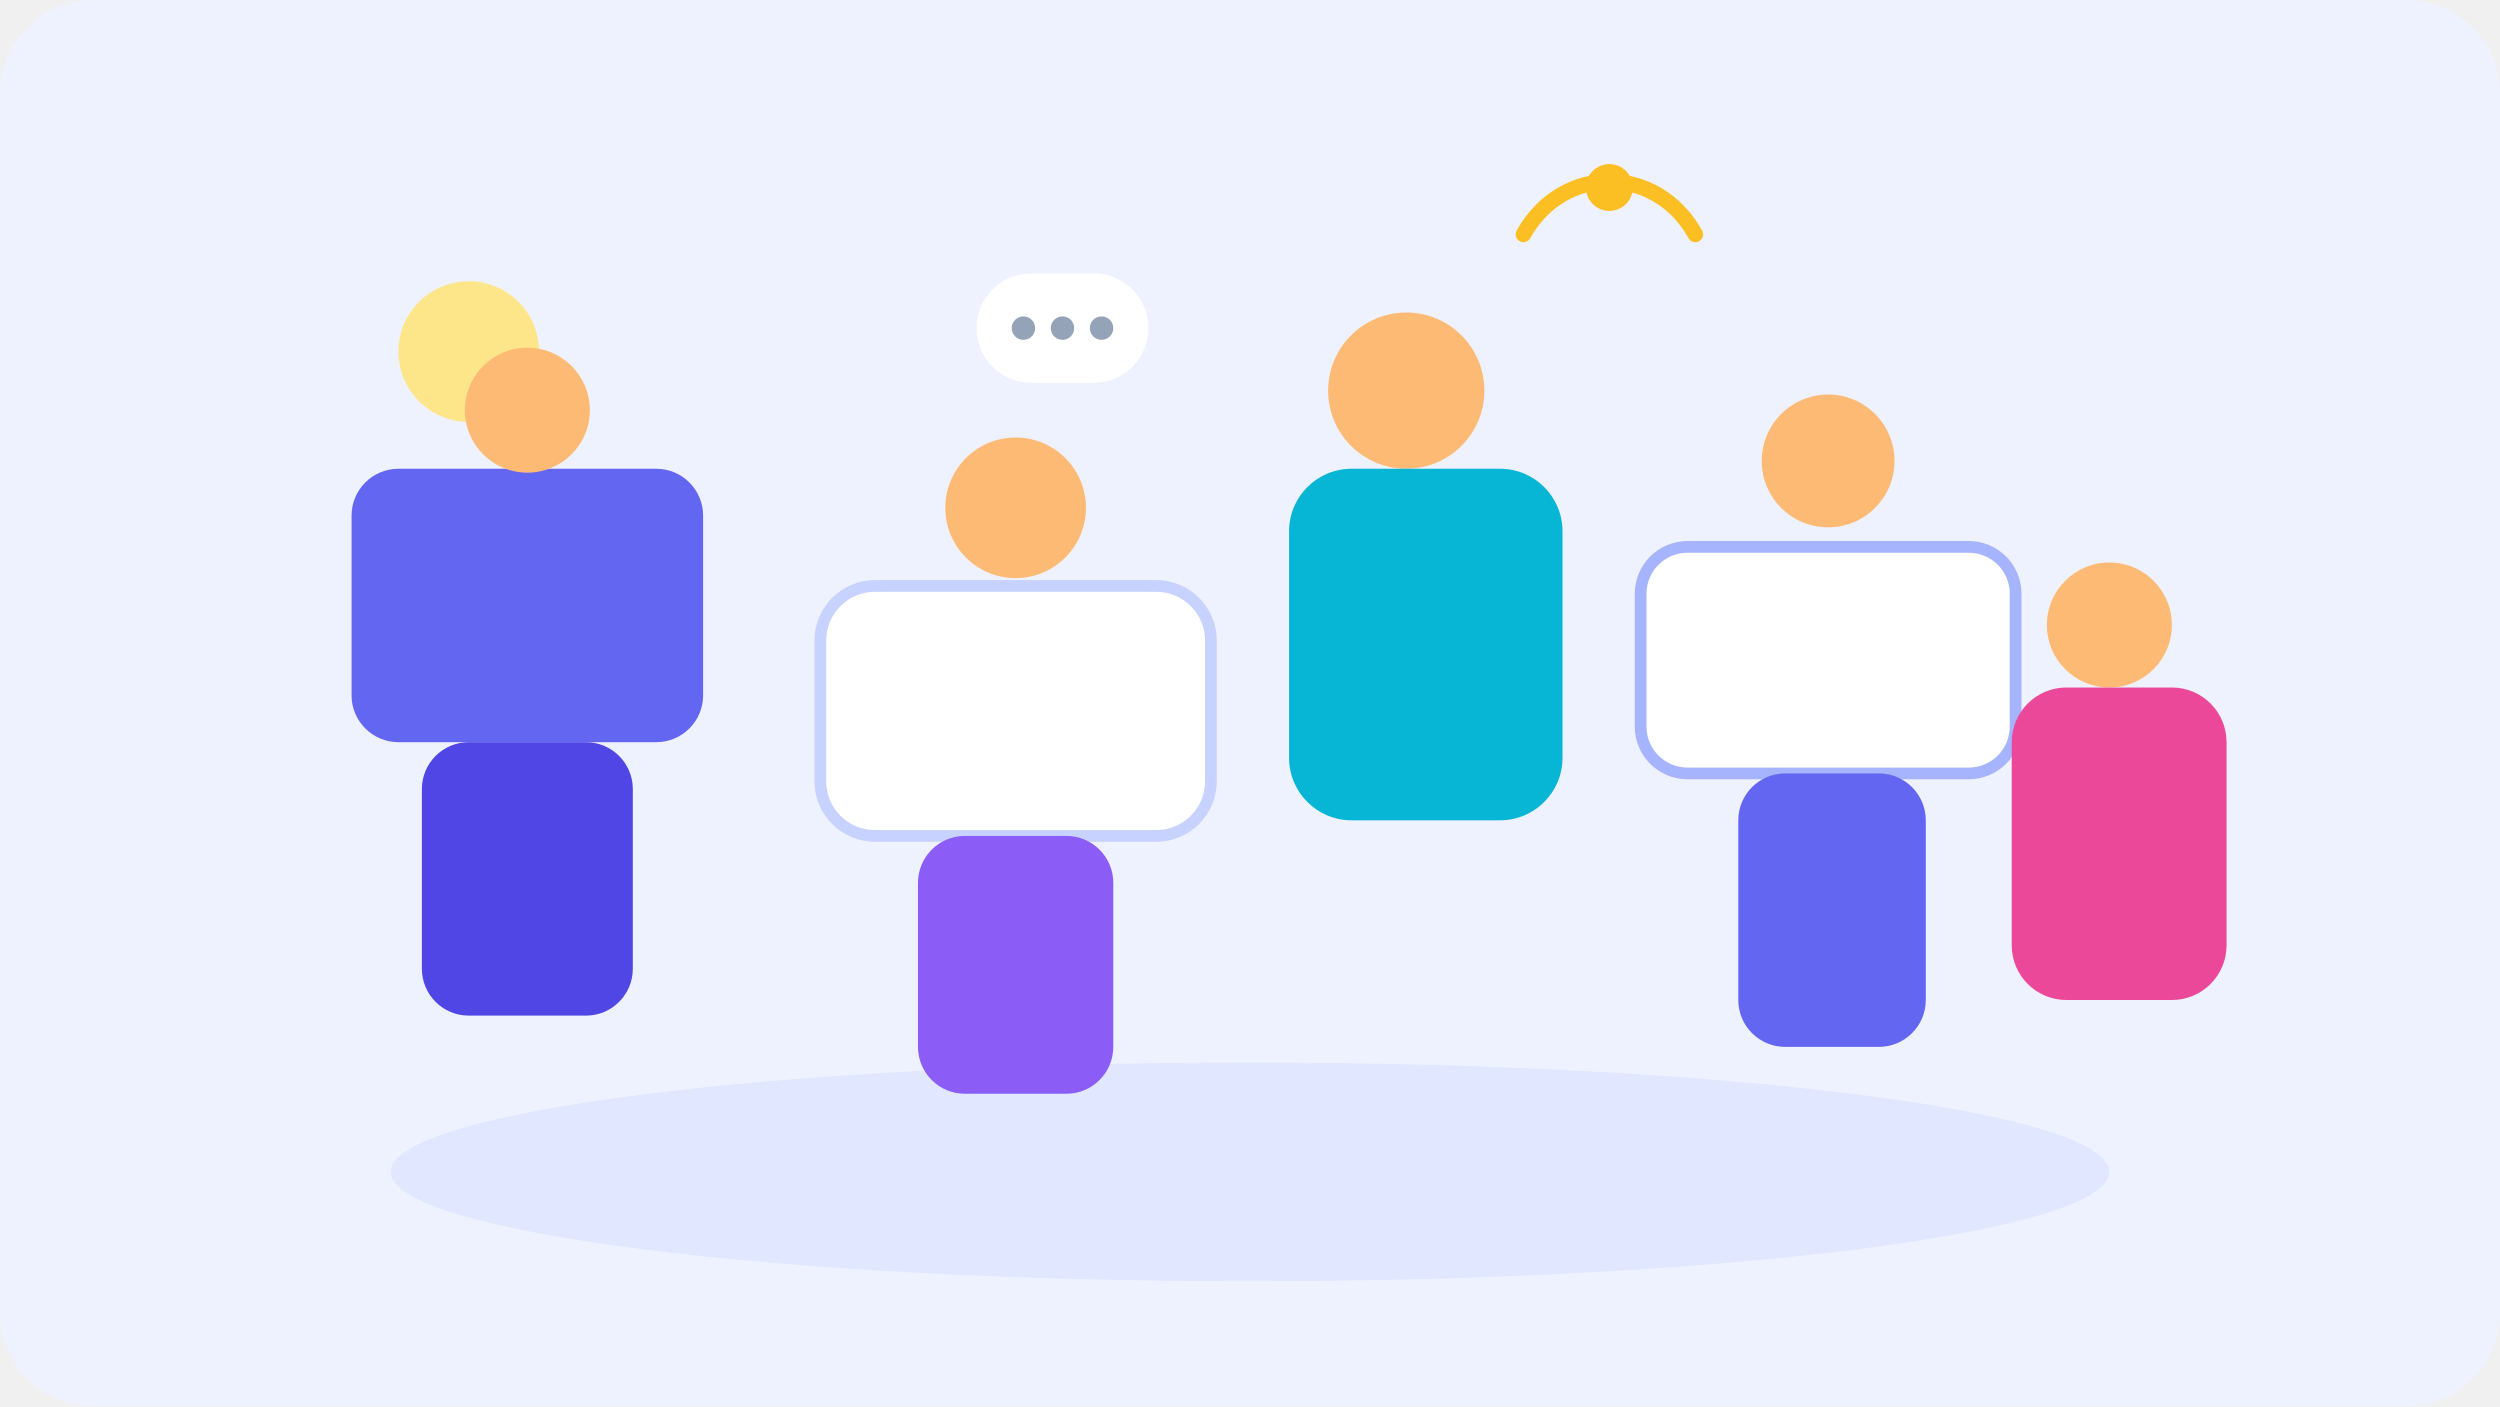
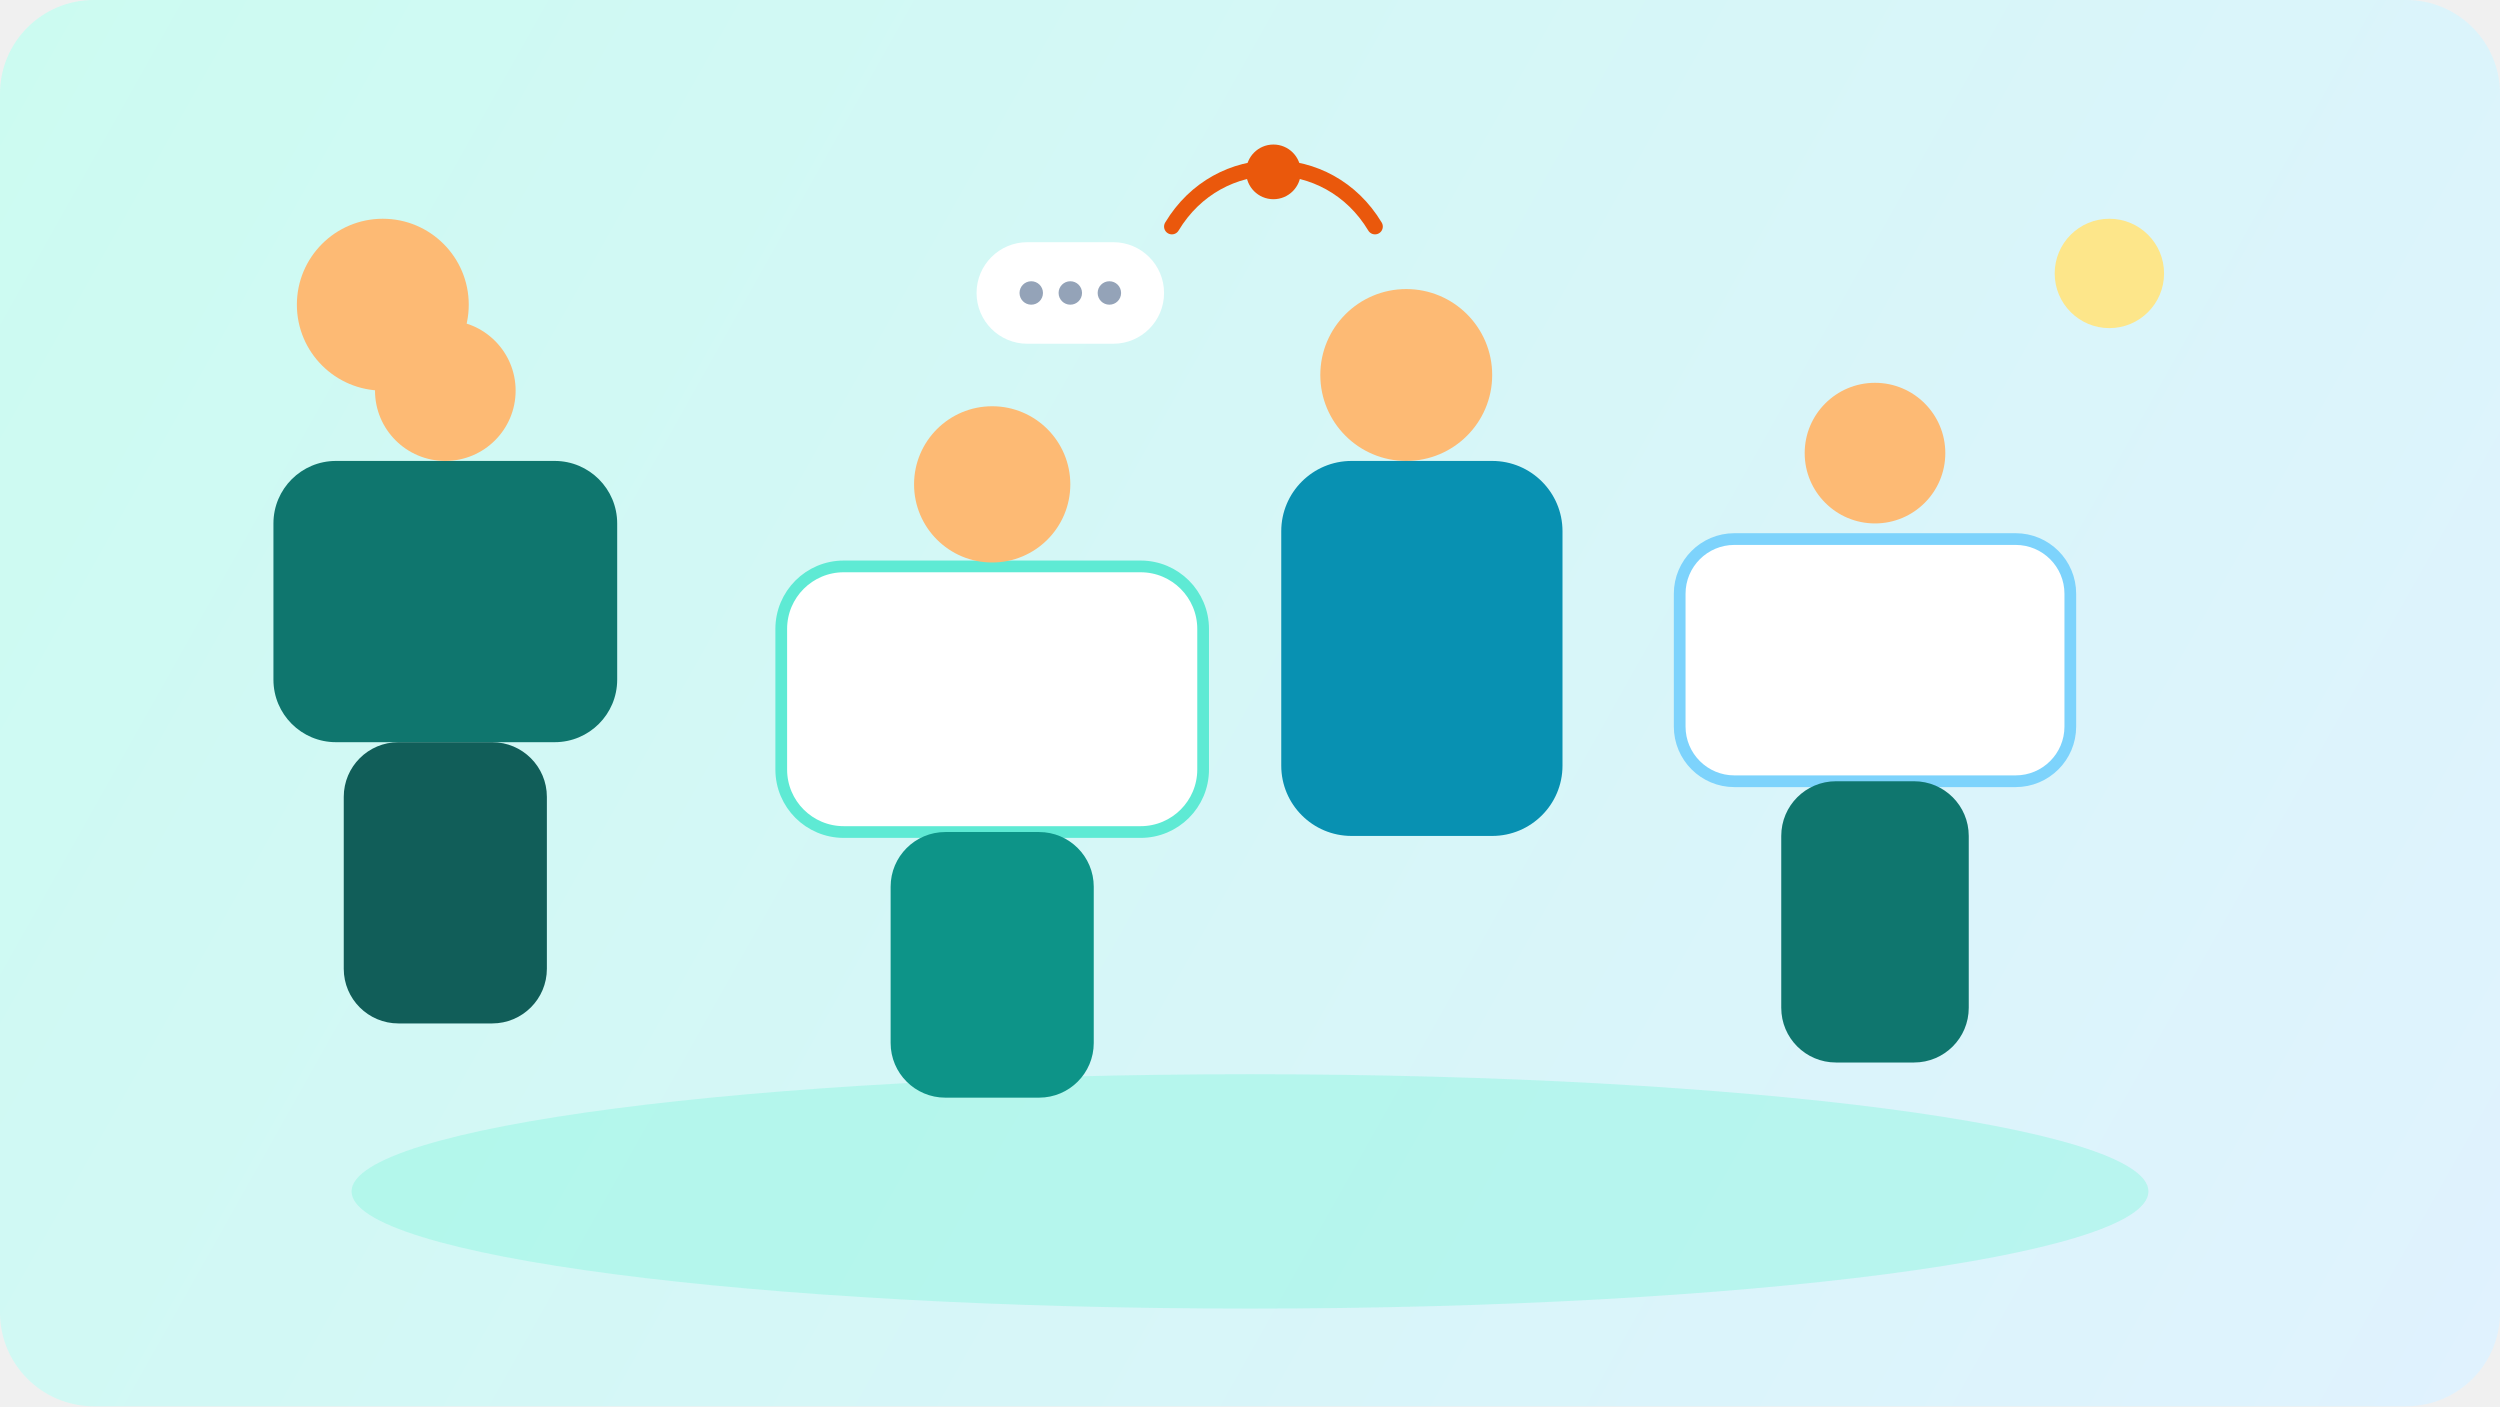
<svg xmlns="http://www.w3.org/2000/svg" viewBox="0 0 640 360" fill="none">
-   <rect width="640" height="360" rx="24" fill="#EEF2FF" />
-   <ellipse cx="320" cy="300" rx="220" ry="28" fill="#E0E7FF" />
-   <circle cx="120" cy="90" r="18" fill="#FDE68A" />
-   <rect x="90" y="120" width="90" height="70" rx="12" fill="#6366F1" />
-   <circle cx="135" cy="105" r="16" fill="#FDBA74" />
-   <rect x="108" y="190" width="54" height="70" rx="12" fill="#4F46E5" />
-   <rect x="210" y="150" width="100" height="64" rx="14" fill="#fff" stroke="#C7D2FE" stroke-width="3" />
-   <circle cx="260" cy="130" r="18" fill="#FDBA74" />
-   <rect x="235" y="214" width="50" height="66" rx="12" fill="#8B5CF6" />
-   <circle cx="360" cy="100" r="20" fill="#FDBA74" />
-   <rect x="330" y="120" width="70" height="90" rx="16" fill="#06B6D4" />
-   <rect x="420" y="140" width="96" height="58" rx="12" fill="#fff" stroke="#A5B4FC" stroke-width="3" />
-   <circle cx="468" cy="118" r="17" fill="#FDBA74" />
-   <rect x="445" y="198" width="48" height="70" rx="12" fill="#6366F1" />
-   <circle cx="540" cy="160" r="16" fill="#FDBA74" />
-   <rect x="515" y="176" width="55" height="80" rx="14" fill="#EC4899" />
-   <rect x="250" y="70" width="44" height="28" rx="14" fill="#fff" />
-   <circle cx="262" cy="84" r="3" fill="#94A3B8" />
-   <circle cx="272" cy="84" r="3" fill="#94A3B8" />
-   <circle cx="282" cy="84" r="3" fill="#94A3B8" />
-   <path d="M390 60c10-18 34-18 44 0" stroke="#FBBF24" stroke-width="4" stroke-linecap="round" />
-   <circle cx="412" cy="48" r="6" fill="#FBBF24" />
+   <defs>
+     <linearGradient id="bg" x1="0" y1="0" x2="640" y2="360" gradientUnits="userSpaceOnUse">
+       <stop stop-color="#CCFBF1" />
+       <stop offset="1" stop-color="#E0F2FE" />
+     </linearGradient>
+   </defs>
+   <rect width="640" height="360" rx="24" fill="url(#bg)" />
+   <ellipse cx="320" cy="305" rx="230" ry="30" fill="#99F6E4" opacity=".55" />
+   <circle cx="98" cy="78" r="22" fill="#FDBA74" />
+   <circle cx="540" cy="70" r="14" fill="#FDE68A" />
+   <rect x="70" y="118" width="88" height="72" rx="16" fill="#0F766E" />
+   <circle cx="114" cy="100" r="18" fill="#FDBA74" />
+   <rect x="88" y="190" width="52" height="72" rx="14" fill="#115E59" />
+   <rect x="200" y="145" width="108" height="68" rx="16" fill="#fff" stroke="#5EEAD4" stroke-width="3" />
+   <circle cx="254" cy="124" r="20" fill="#FDBA74" />
+   <rect x="228" y="213" width="52" height="68" rx="14" fill="#0D9488" />
+   <circle cx="360" cy="96" r="22" fill="#FDBA74" />
+   <rect x="328" y="118" width="72" height="96" rx="18" fill="#0891B2" />
+   <rect x="430" y="138" width="100" height="62" rx="14" fill="#fff" stroke="#7DD3FC" stroke-width="3" />
+   <circle cx="480" cy="116" r="18" fill="#FDBA74" />
+   <rect x="456" y="200" width="48" height="72" rx="14" fill="#0F766E" />
+   <path d="M300 58c12-20 40-20 52 0" stroke="#EA580C" stroke-width="4" stroke-linecap="round" />
+   <circle cx="326" cy="44" r="7" fill="#EA580C" />
+   <rect x="250" y="62" width="48" height="26" rx="13" fill="#fff" />
+   <circle cx="264" cy="75" r="3" fill="#94A3B8" />
+   <circle cx="274" cy="75" r="3" fill="#94A3B8" />
+   <circle cx="284" cy="75" r="3" fill="#94A3B8" />
</svg>
